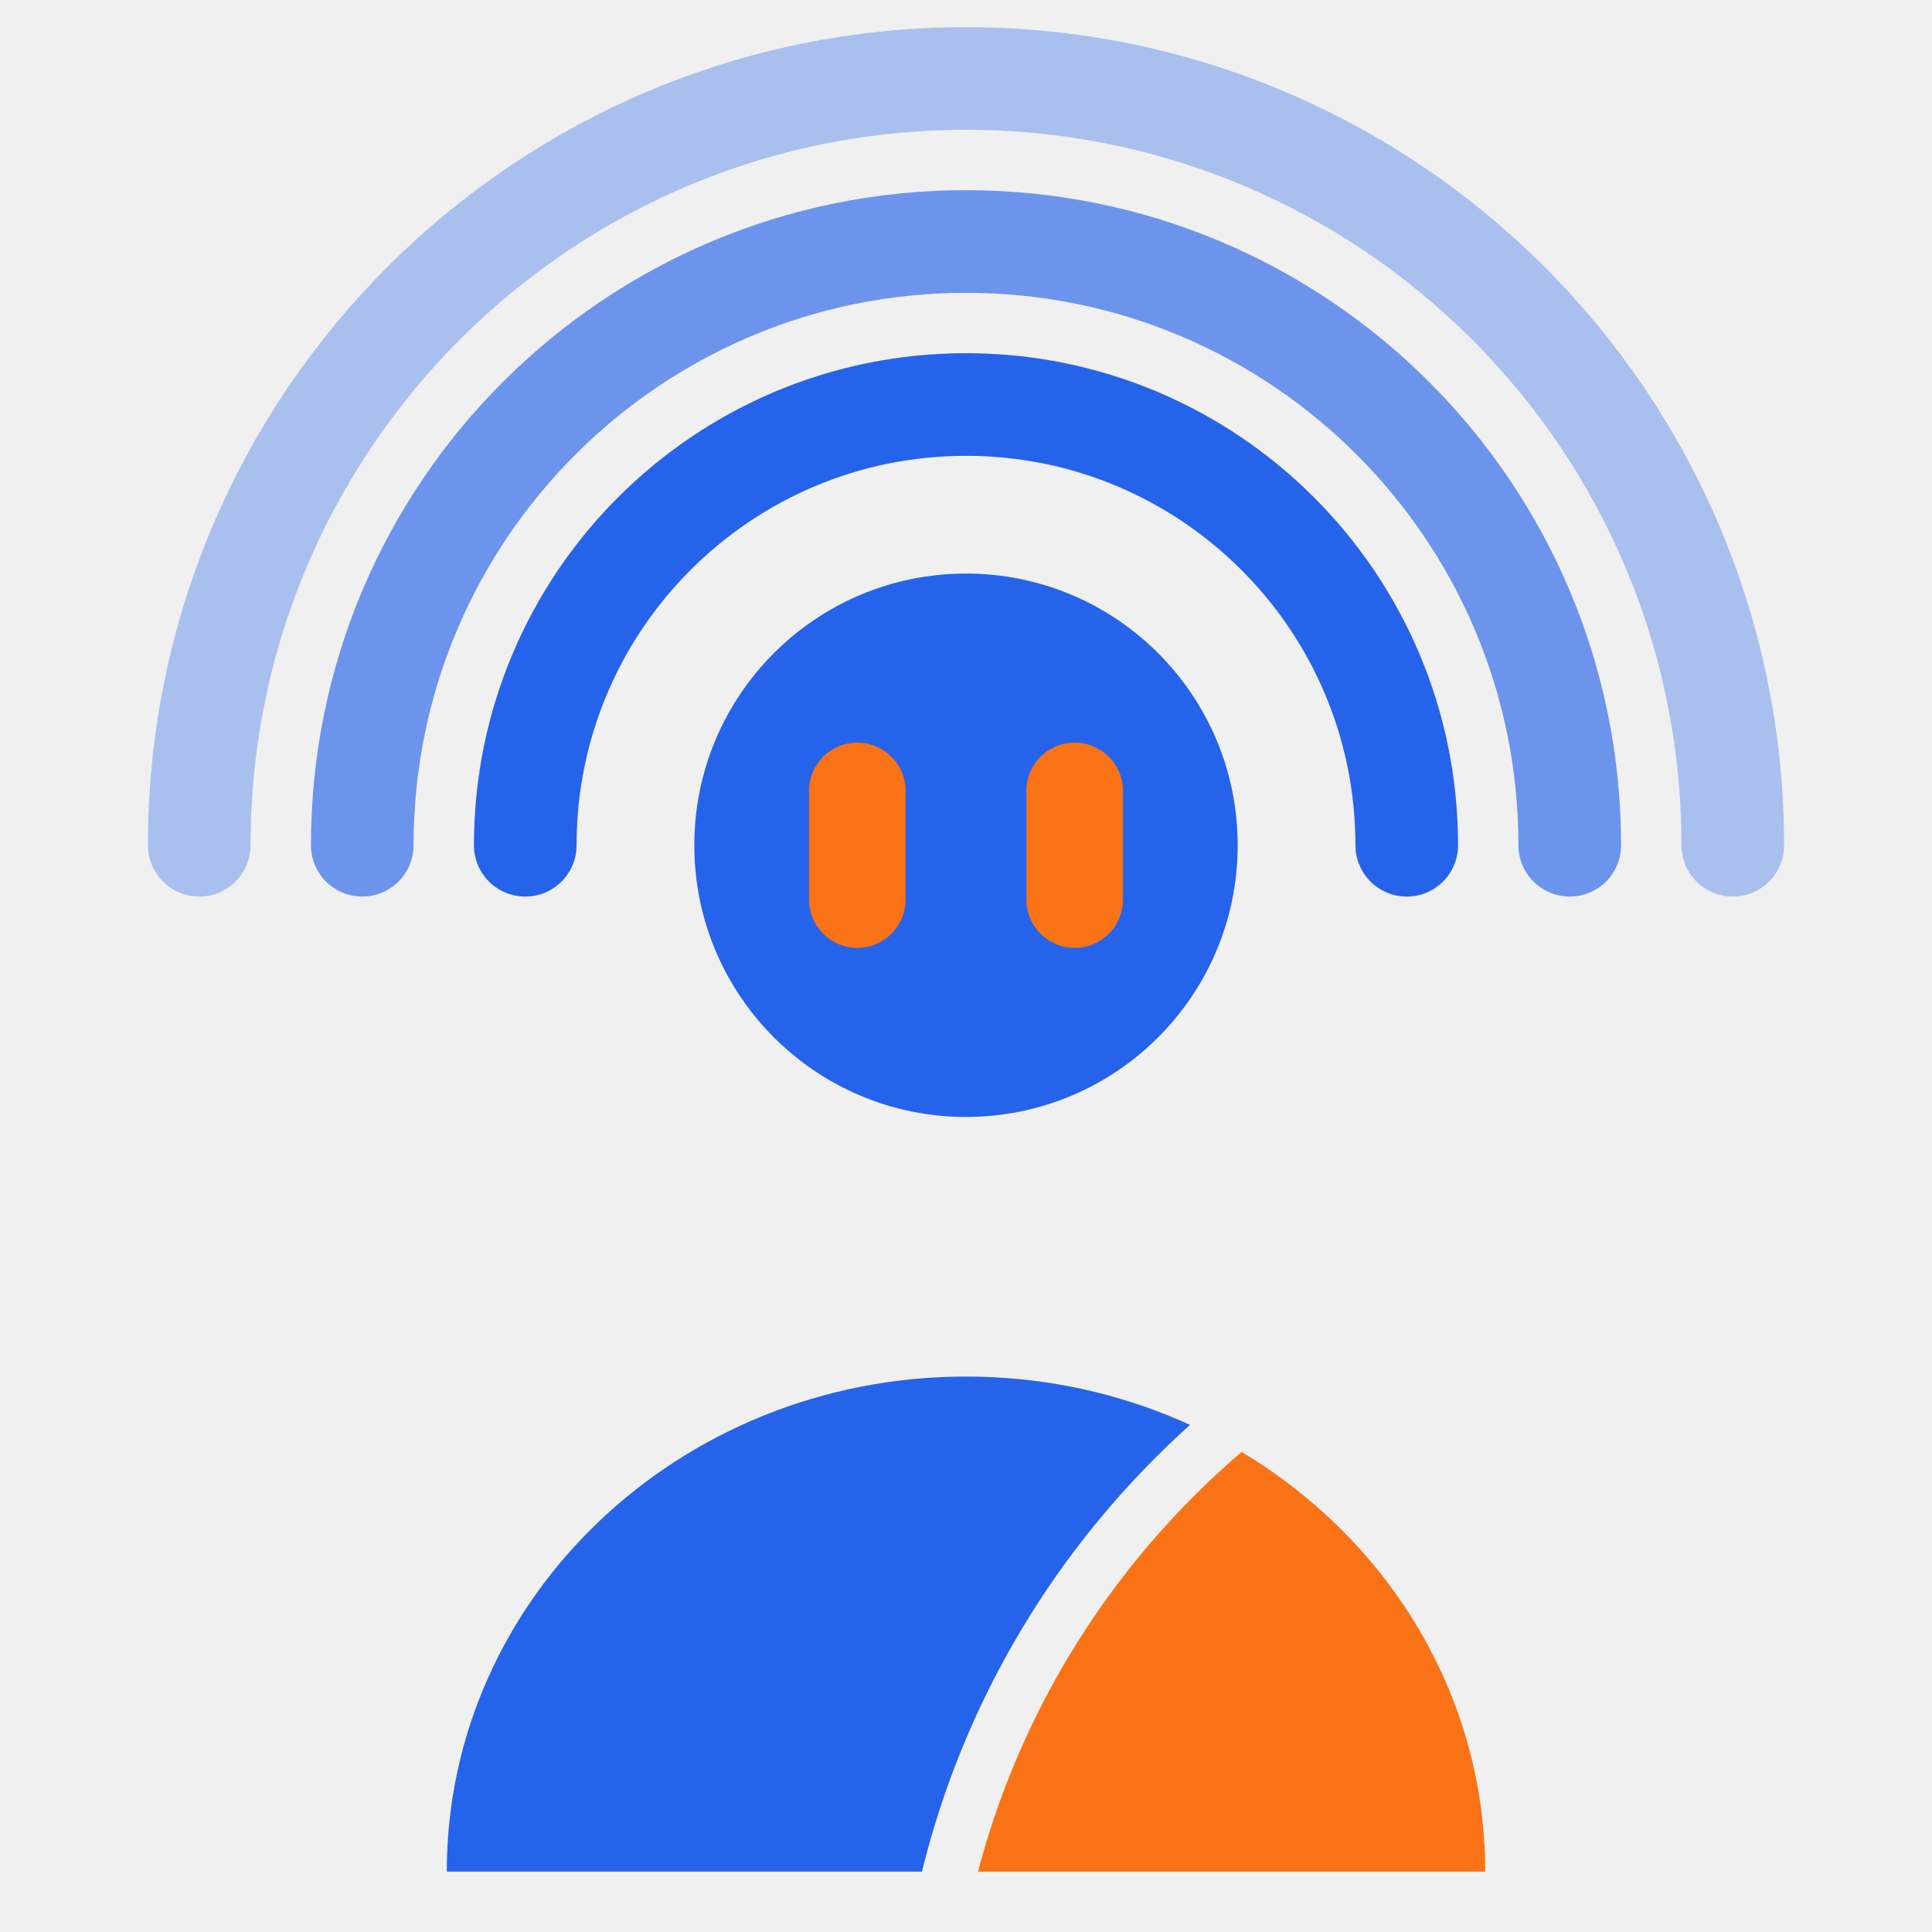
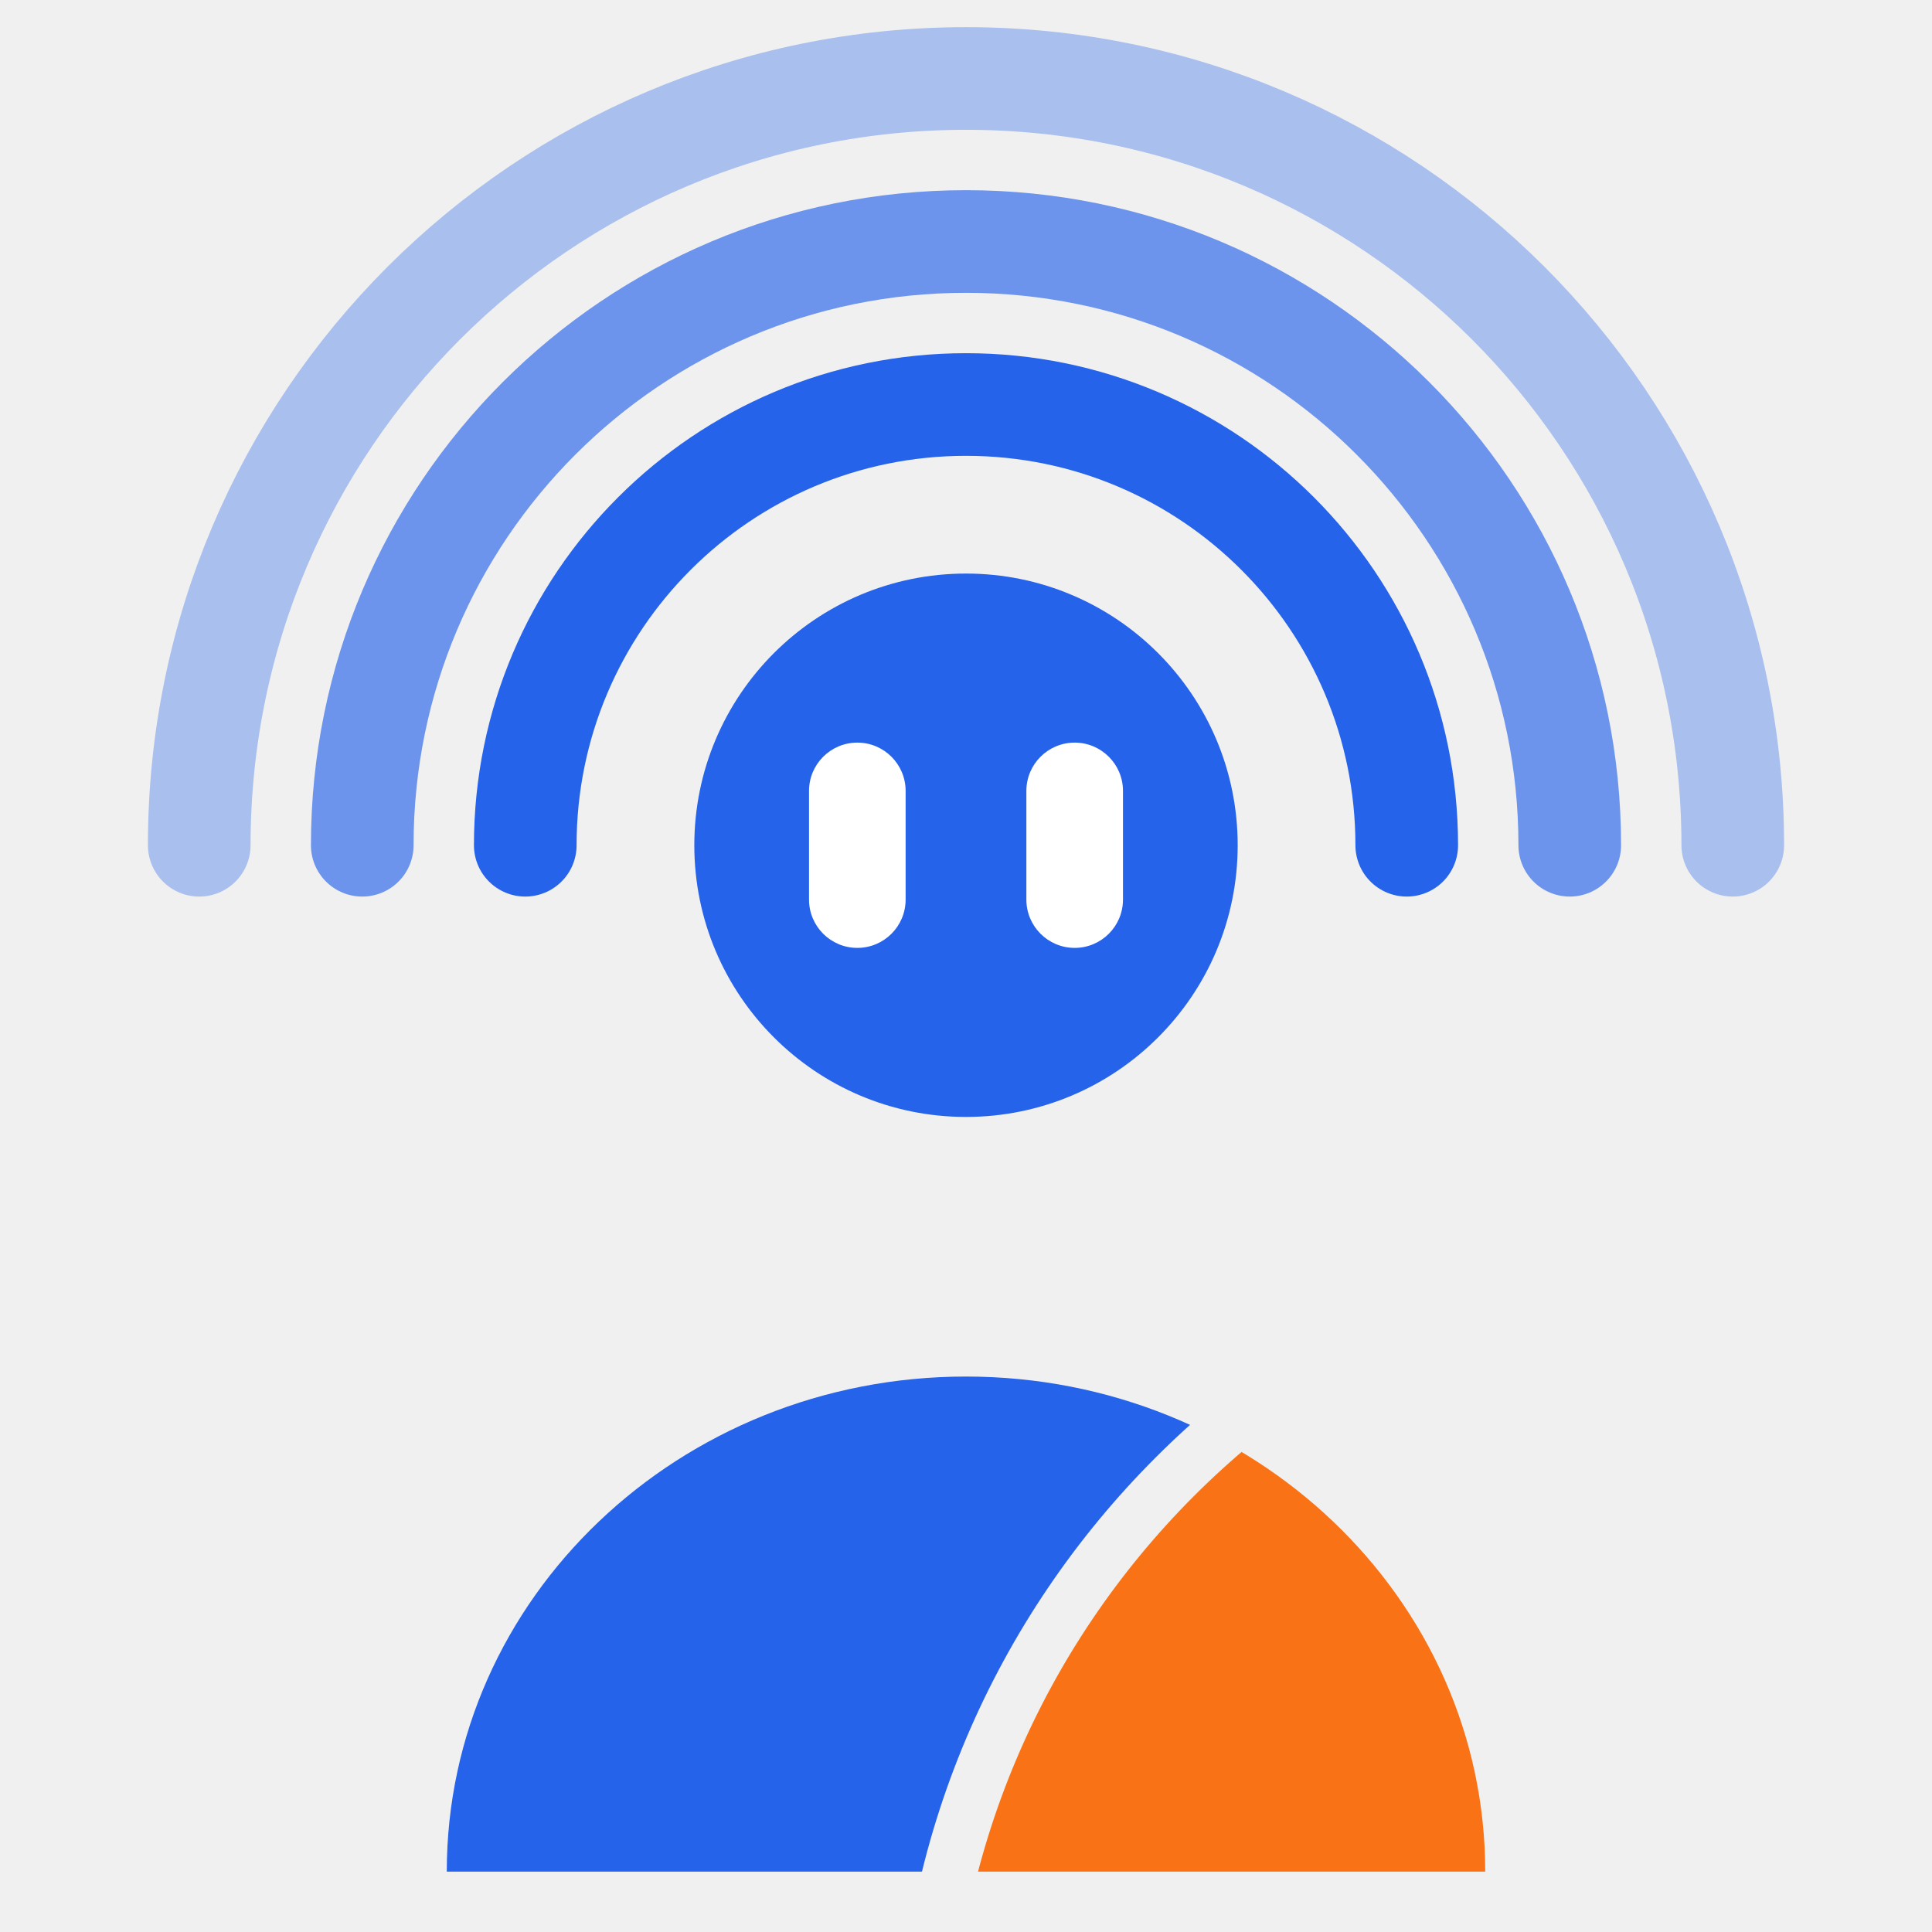
<svg xmlns="http://www.w3.org/2000/svg" viewBox="0 0 32 32">
  <defs>
    <mask id="simcrew-human">
      <rect width="32" height="32" fill="#fff" />
      <circle cx="29.5" cy="34.5" r="14.2" fill="#000" />
      <path d="M15.3 34.5A14.2 14.2 0 0 1 29.5 20.3" fill="none" stroke="#000" stroke-width="0.9" />
    </mask>
    <mask id="simcrew-bot">
      <circle cx="29.5" cy="34.5" r="14.2" fill="#fff" />
      <path d="M15.3 34.5A14.2 14.2 0 0 1 29.5 20.3" fill="none" stroke="#000" stroke-width="0.9" />
    </mask>
  </defs>
  <g fill="none" stroke="#2563eb" stroke-width="1.7" stroke-linecap="round">
    <path d="M8.7 14A7.3 7.3 0 0 1 23.3 14" />
    <path d="M6 14A10 10 0 0 1 26 14" opacity=".65" />
    <path d="M3.3 14A12.7 12.7 0 0 1 28.7 14" opacity=".35" />
  </g>
  <circle cx="16" cy="14" r="4.5" fill="#2563eb" />
-   <g fill="#f97316">
+   <g fill="#fff">
    <rect x="13.4" y="12.3" width="1.6" height="3.4" rx=".8" />
    <rect x="17" y="12.3" width="1.6" height="3.4" rx=".8" />
  </g>
  <path d="M7.4 31a8.6 8.2 0 0 1 17.2 0z" fill="#2563eb" mask="url(#simcrew-human)" />
  <path d="M7.4 31a8.6 8.2 0 0 1 17.2 0z" fill="#f97316" mask="url(#simcrew-bot)" />
</svg>
